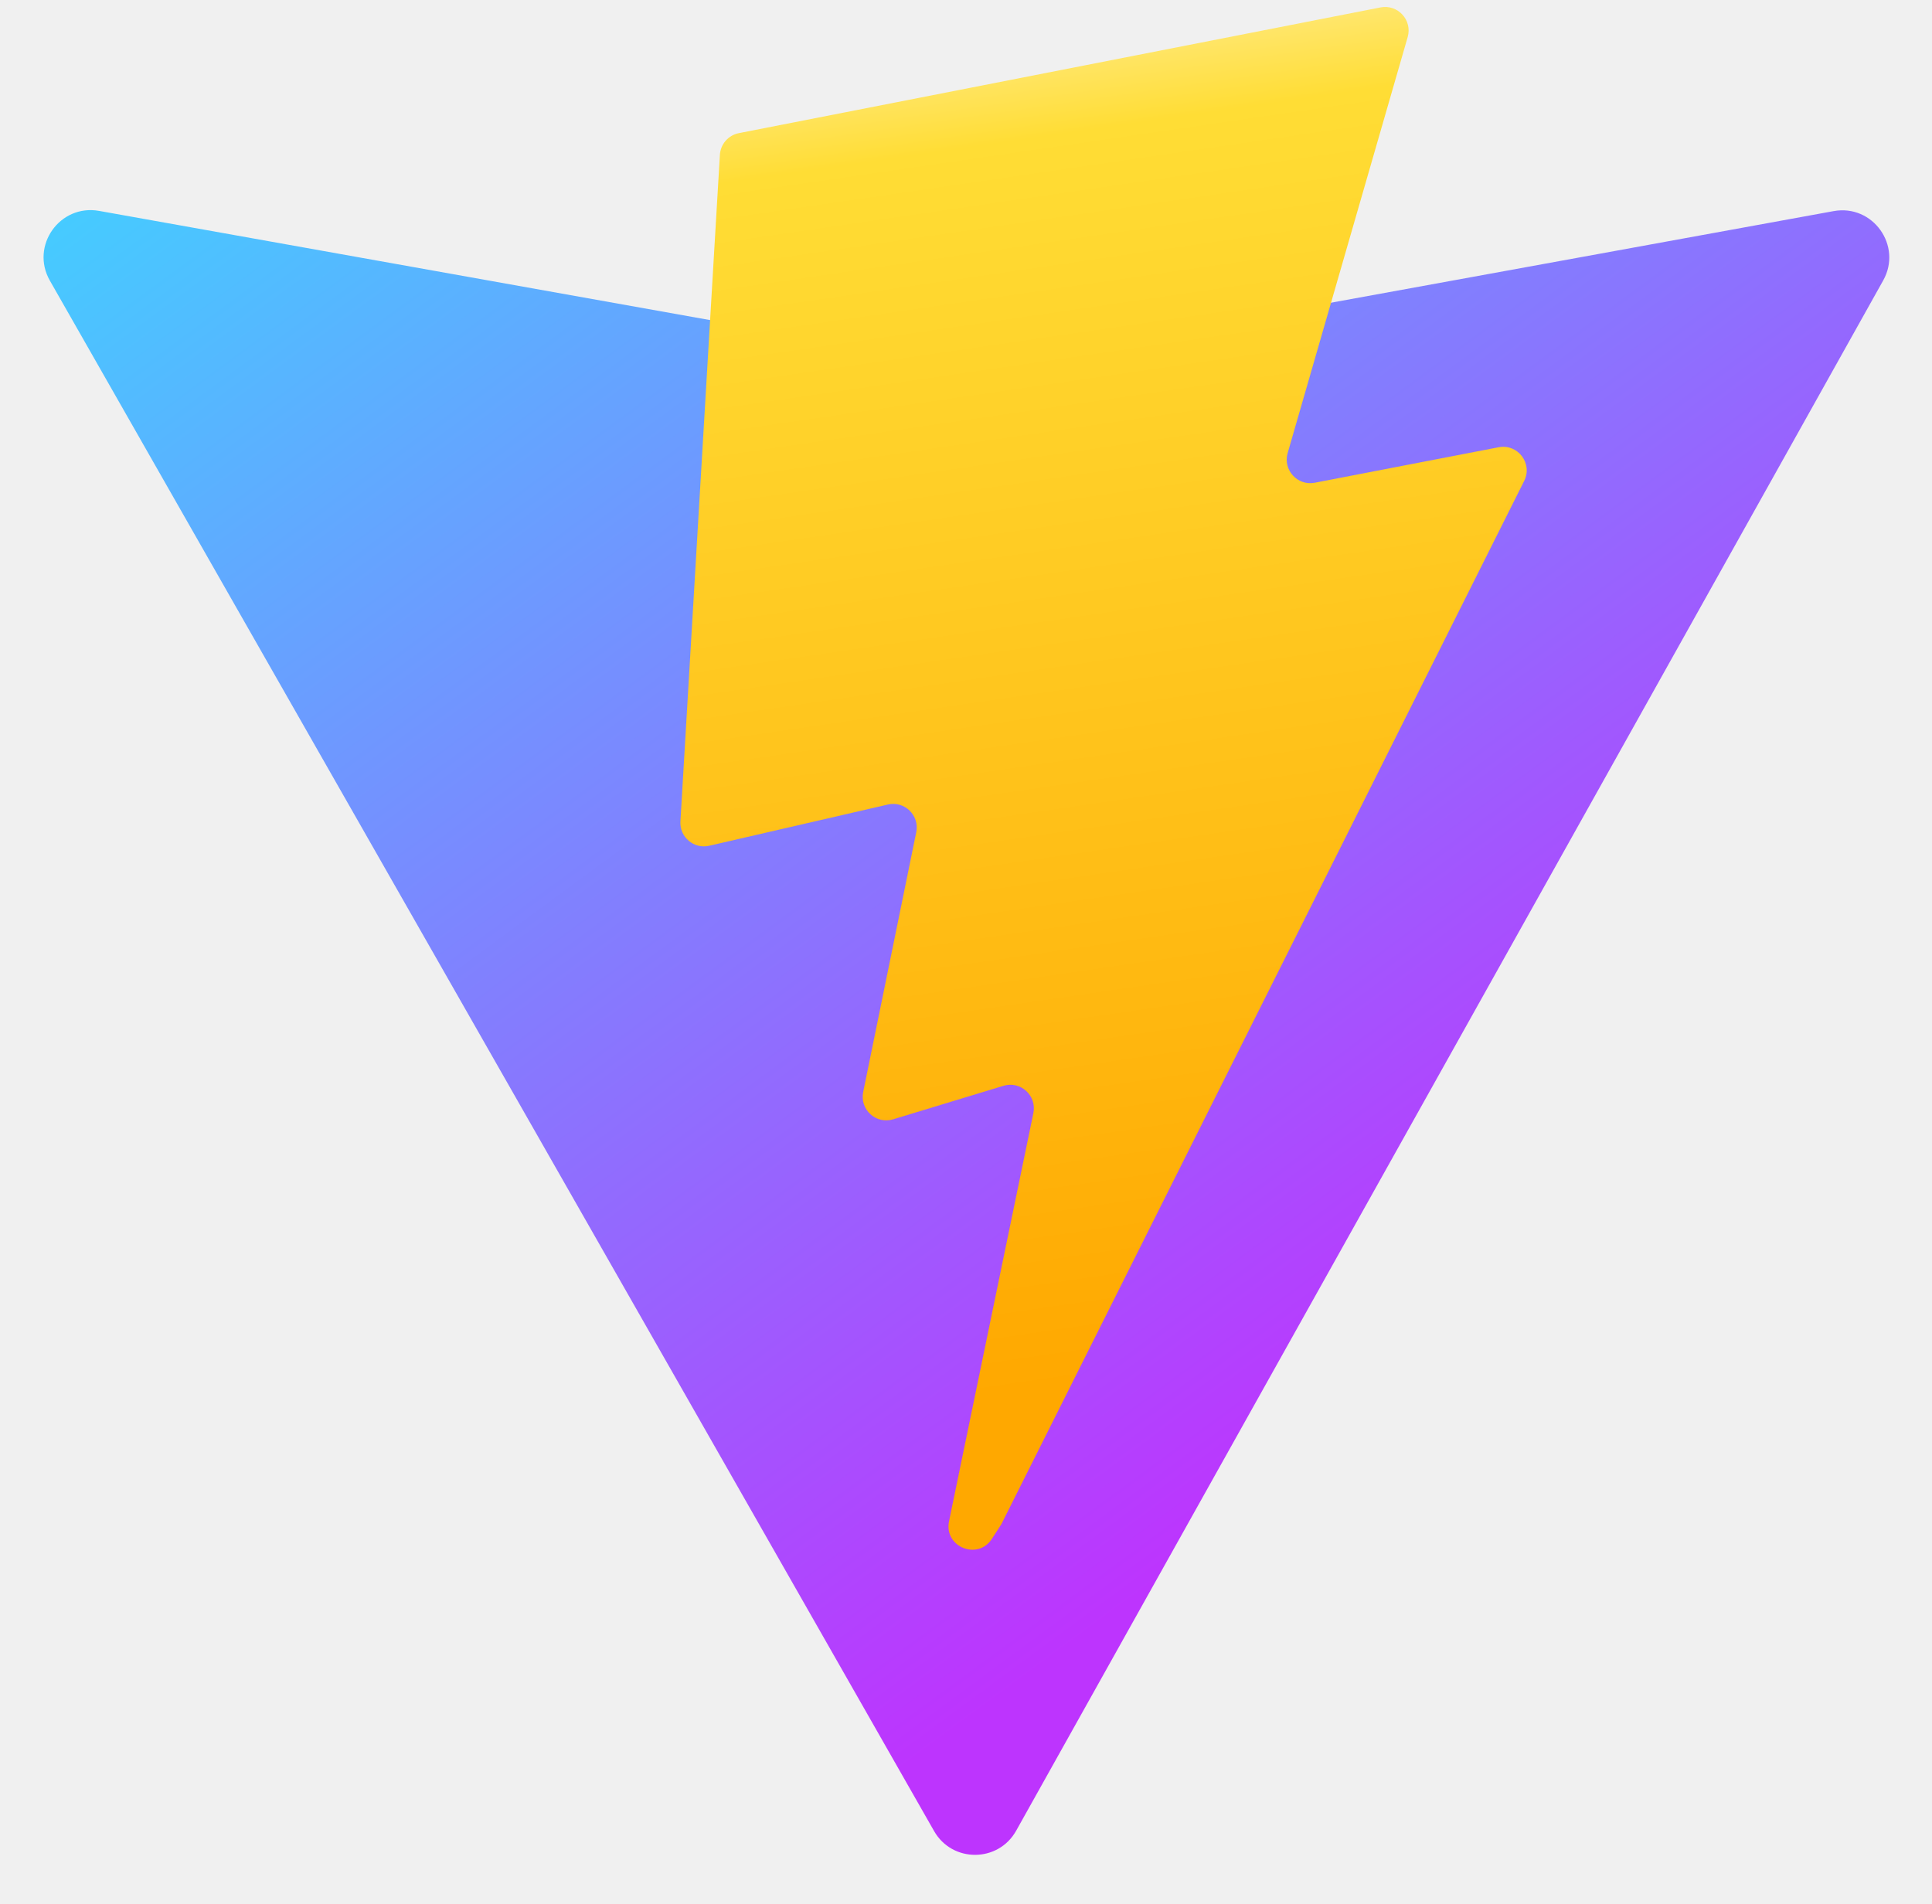
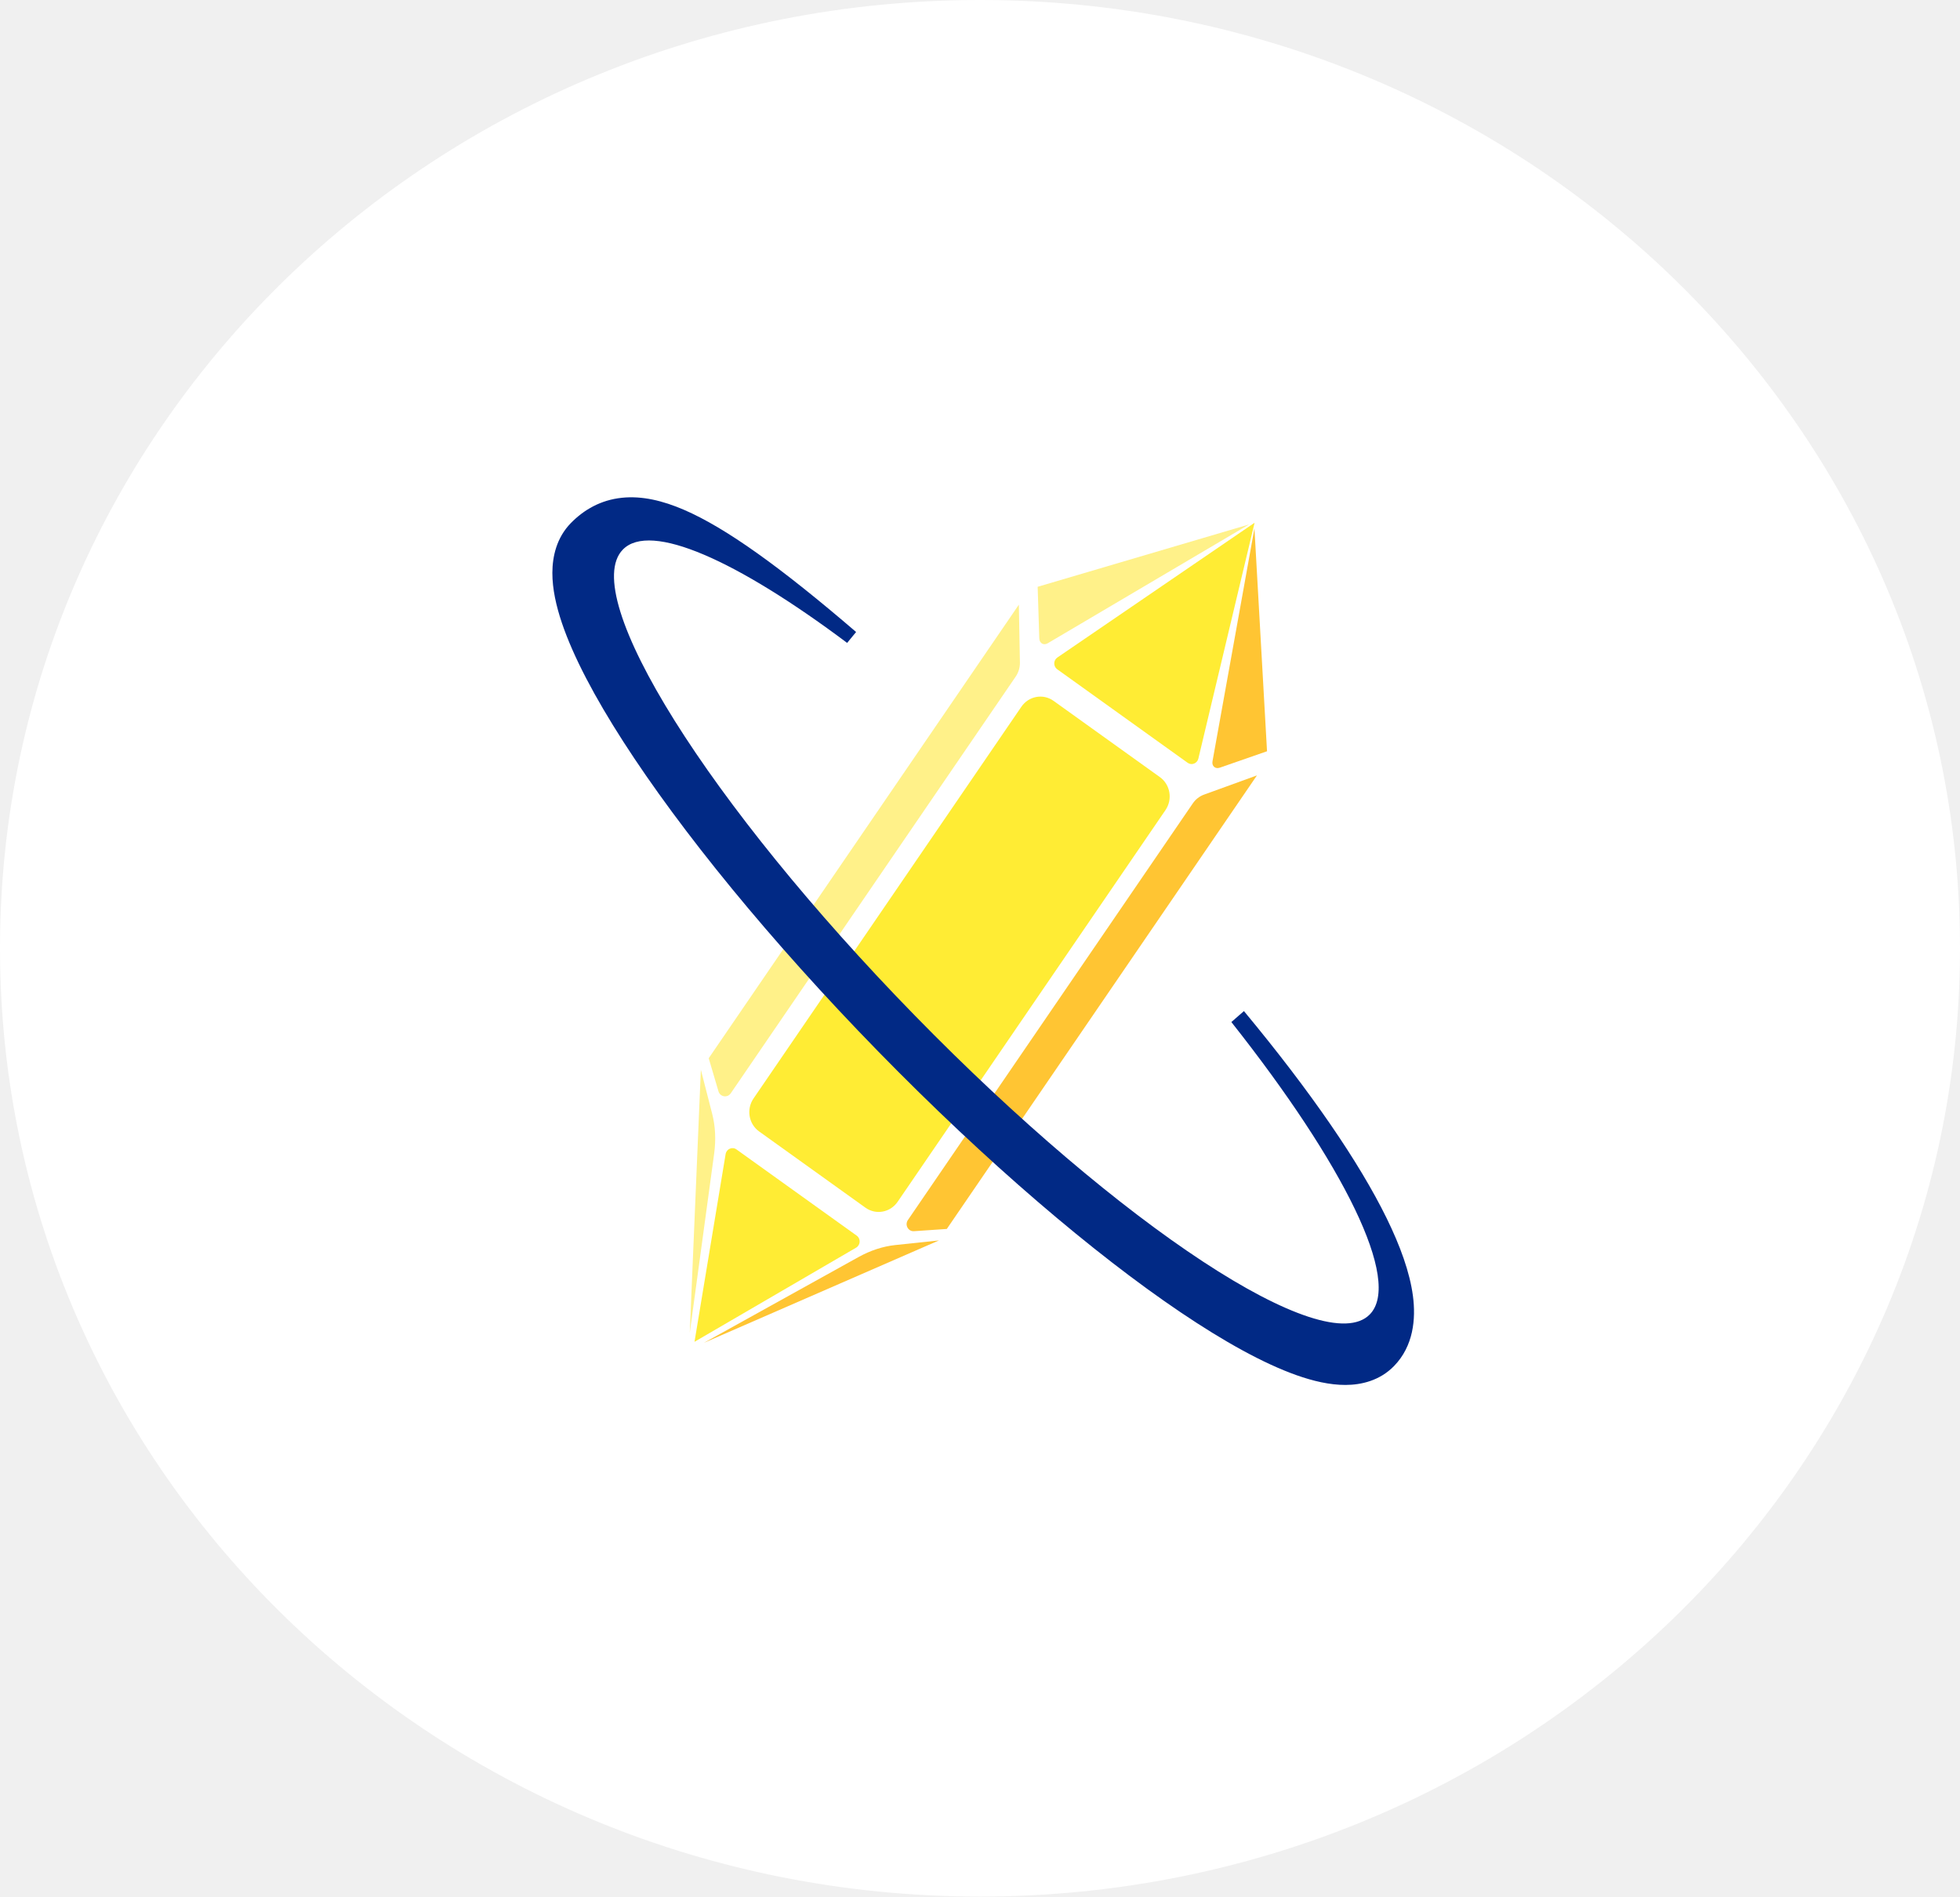
- <svg xmlns="http://www.w3.org/2000/svg" width="410" height="404" viewBox="0 0 410 404" fill="none">
-   <path d="M399.641 59.525L215.643 388.545C211.844 395.338 202.084 395.378 198.228 388.618L10.582 59.556C6.381 52.19 12.68 43.267 21.028 44.759L205.223 77.682C206.398 77.892 207.601 77.89 208.776 77.676L389.119 44.806C397.439 43.289 403.768 52.143 399.641 59.525Z" fill="url(#paint0_linear)" />
-   <path d="M292.965 1.574L156.801 28.255C154.563 28.694 152.906 30.59 152.771 32.866L144.395 174.33C144.198 177.662 147.258 180.248 150.51 179.498L188.42 170.749C191.967 169.931 195.172 173.055 194.443 176.622L183.18 231.775C182.422 235.487 185.907 238.661 189.532 237.56L212.947 230.446C216.577 229.344 220.065 232.527 219.297 236.242L201.398 322.875C200.278 328.294 207.486 331.249 210.492 326.603L212.5 323.5L323.454 102.072C325.312 98.365 322.108 94.137 318.036 94.923L279.014 102.454C275.347 103.161 272.227 99.746 273.262 96.158L298.731 7.867C299.767 4.273 296.636 0.855 292.965 1.574Z" fill="url(#paint1_linear)" />
-   <defs>
-     <linearGradient id="paint0_linear" x1="6" y1="33" x2="235" y2="344" gradientUnits="userSpaceOnUse">
-       <stop stop-color="#41D1FF" />
-       <stop offset="1" stop-color="#BD34FE" />
-     </linearGradient>
-     <linearGradient id="paint1_linear" x1="194.651" y1="8.818" x2="236.076" y2="292.989" gradientUnits="userSpaceOnUse">
-       <stop stop-color="#FFEA83" />
-       <stop offset="0.083" stop-color="#FFDD35" />
-       <stop offset="1" stop-color="#FFA800" />
-     </linearGradient>
-   </defs>
+ <svg xmlns="http://www.w3.org/2000/svg" width="838" height="811" viewBox="0 0 838 811" fill="none">
+   <ellipse cx="419" cy="405.5" rx="419" ry="405.5" fill="white" />
+   <rect width="76.368" height="221.445" rx="10" transform="matrix(0.80681 0.57857 -0.568475 0.831463 442.371 293.907)" fill="#FFEC34" />
+   <path d="M536.401 223.529L512.361 324.39C511.864 326.472 509.485 327.401 507.779 326.178L452.004 286.182C450.299 284.959 450.338 282.351 452.078 281.161L536.401 223.529Z" fill="#FFEC34" />
+   <path d="M296.938 573.773L366.036 533.518C367.934 532.412 368.071 529.659 366.291 528.383L314.865 491.504C313.085 490.228 310.606 491.301 310.24 493.506L296.938 573.773Z" fill="#FFEC34" />
+   <path d="M434.266 289.316C435.475 287.547 436.106 285.433 436.066 283.279L435.61 258.571L303.01 452.515L307.183 466.665C307.897 469.085 311.017 469.583 312.438 467.505L434.266 289.316Z" fill="#FFF189" />
+   <path d="M534.024 224.264L443.651 250.922L444.345 272.972C444.411 275.055 446.215 276.098 447.965 275.065L534.024 224.264Z" fill="#FFF189" />
+   <path d="M294.913 569.882L305.337 493.299C306.143 487.374 305.859 481.604 304.499 476.306L299.653 457.425L294.913 569.882Z" fill="#FFF189" />
+   <path d="M509.983 343.54C511.172 341.801 512.859 340.486 514.808 339.778L537.409 331.571L404.809 525.515L390.77 526.474C388.292 526.643 386.741 523.797 388.17 521.706L509.983 343.54Z" fill="#FFC533" />
+   <path d="M536.337 225.921L541.719 321.247L521.527 328.272C519.593 328.945 518.037 327.587 518.404 325.547L536.337 225.921Z" fill="#FFC533" />
+   <path d="M300.956 574.215L367.032 537.549C372.149 534.709 377.484 532.963 382.744 532.406L401.452 530.424L300.956 574.215Z" fill="#FFC533" />
+   <path fill-rule="evenodd" clip-rule="evenodd" d="M362.195 274.914C315.077 239.594 278.055 222.966 266.305 235C247.052 254.718 302.934 343.917 391.12 434.232C479.307 524.548 566.404 581.778 585.657 562.061C599.511 547.873 574.463 497.711 526.47 437.044L531.845 432.353C560.393 466.753 581.094 496.916 592.856 520.916C598.697 532.835 602.772 544.105 604.098 554.142C605.4 563.993 604.348 575.604 596.005 584.148C589.908 590.392 582.043 592.202 575.265 592.221C568.54 592.239 561.396 590.55 554.364 588.062C540.229 583.06 523.26 573.63 504.778 561.161C467.606 536.084 421.643 496.888 375.447 449.577C329.252 402.267 290.98 355.194 266.493 317.125C254.319 298.196 245.11 280.818 240.227 266.342C237.797 259.14 236.147 251.824 236.166 244.937C236.184 237.995 237.951 229.94 244.048 223.696C249.657 217.951 256.853 213.799 265.91 212.853C274.477 211.958 283.346 214.079 292.444 218.005C310.347 225.731 333.782 242.551 366.026 270.249L362.195 274.914Z" fill="#012985" />
</svg>
